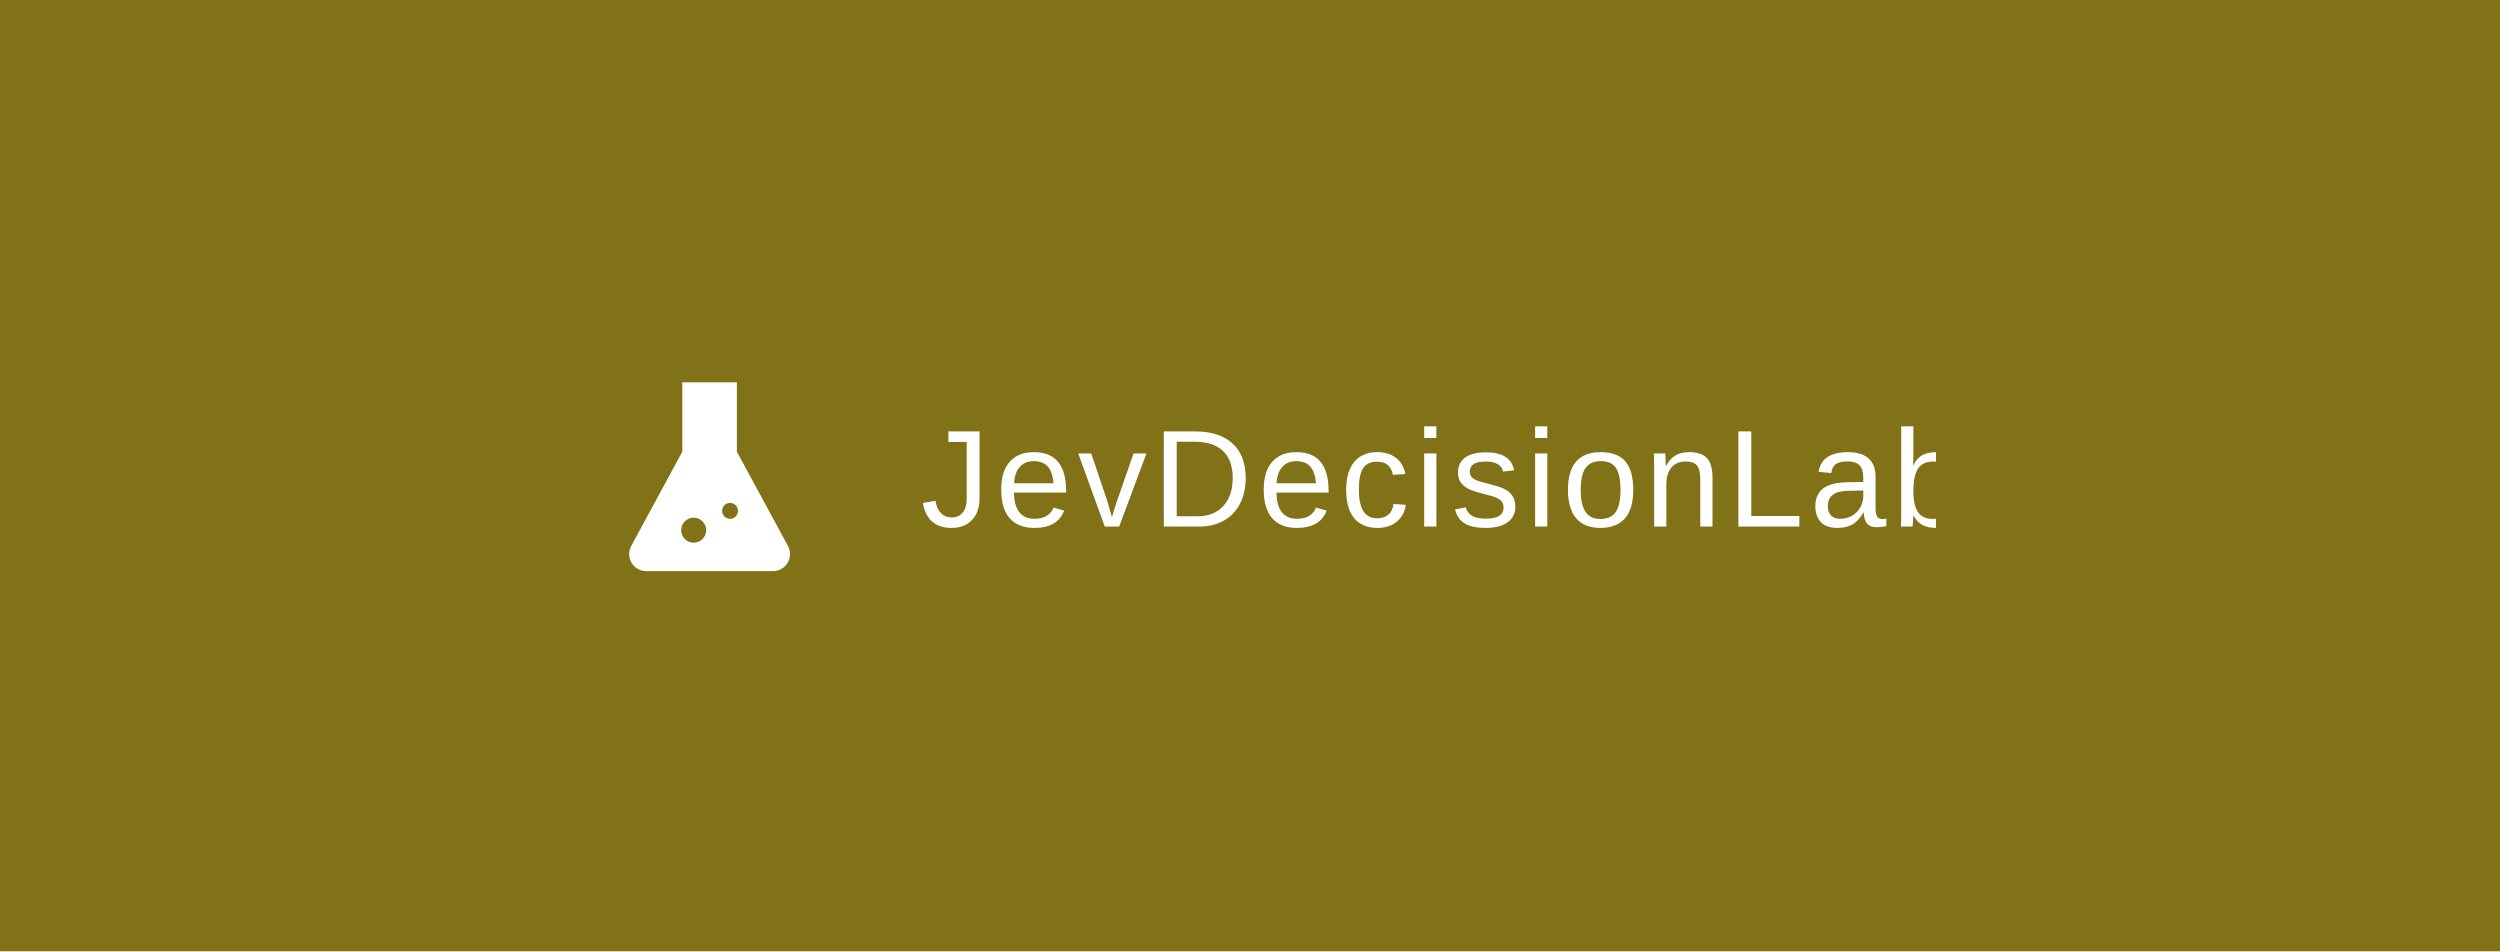
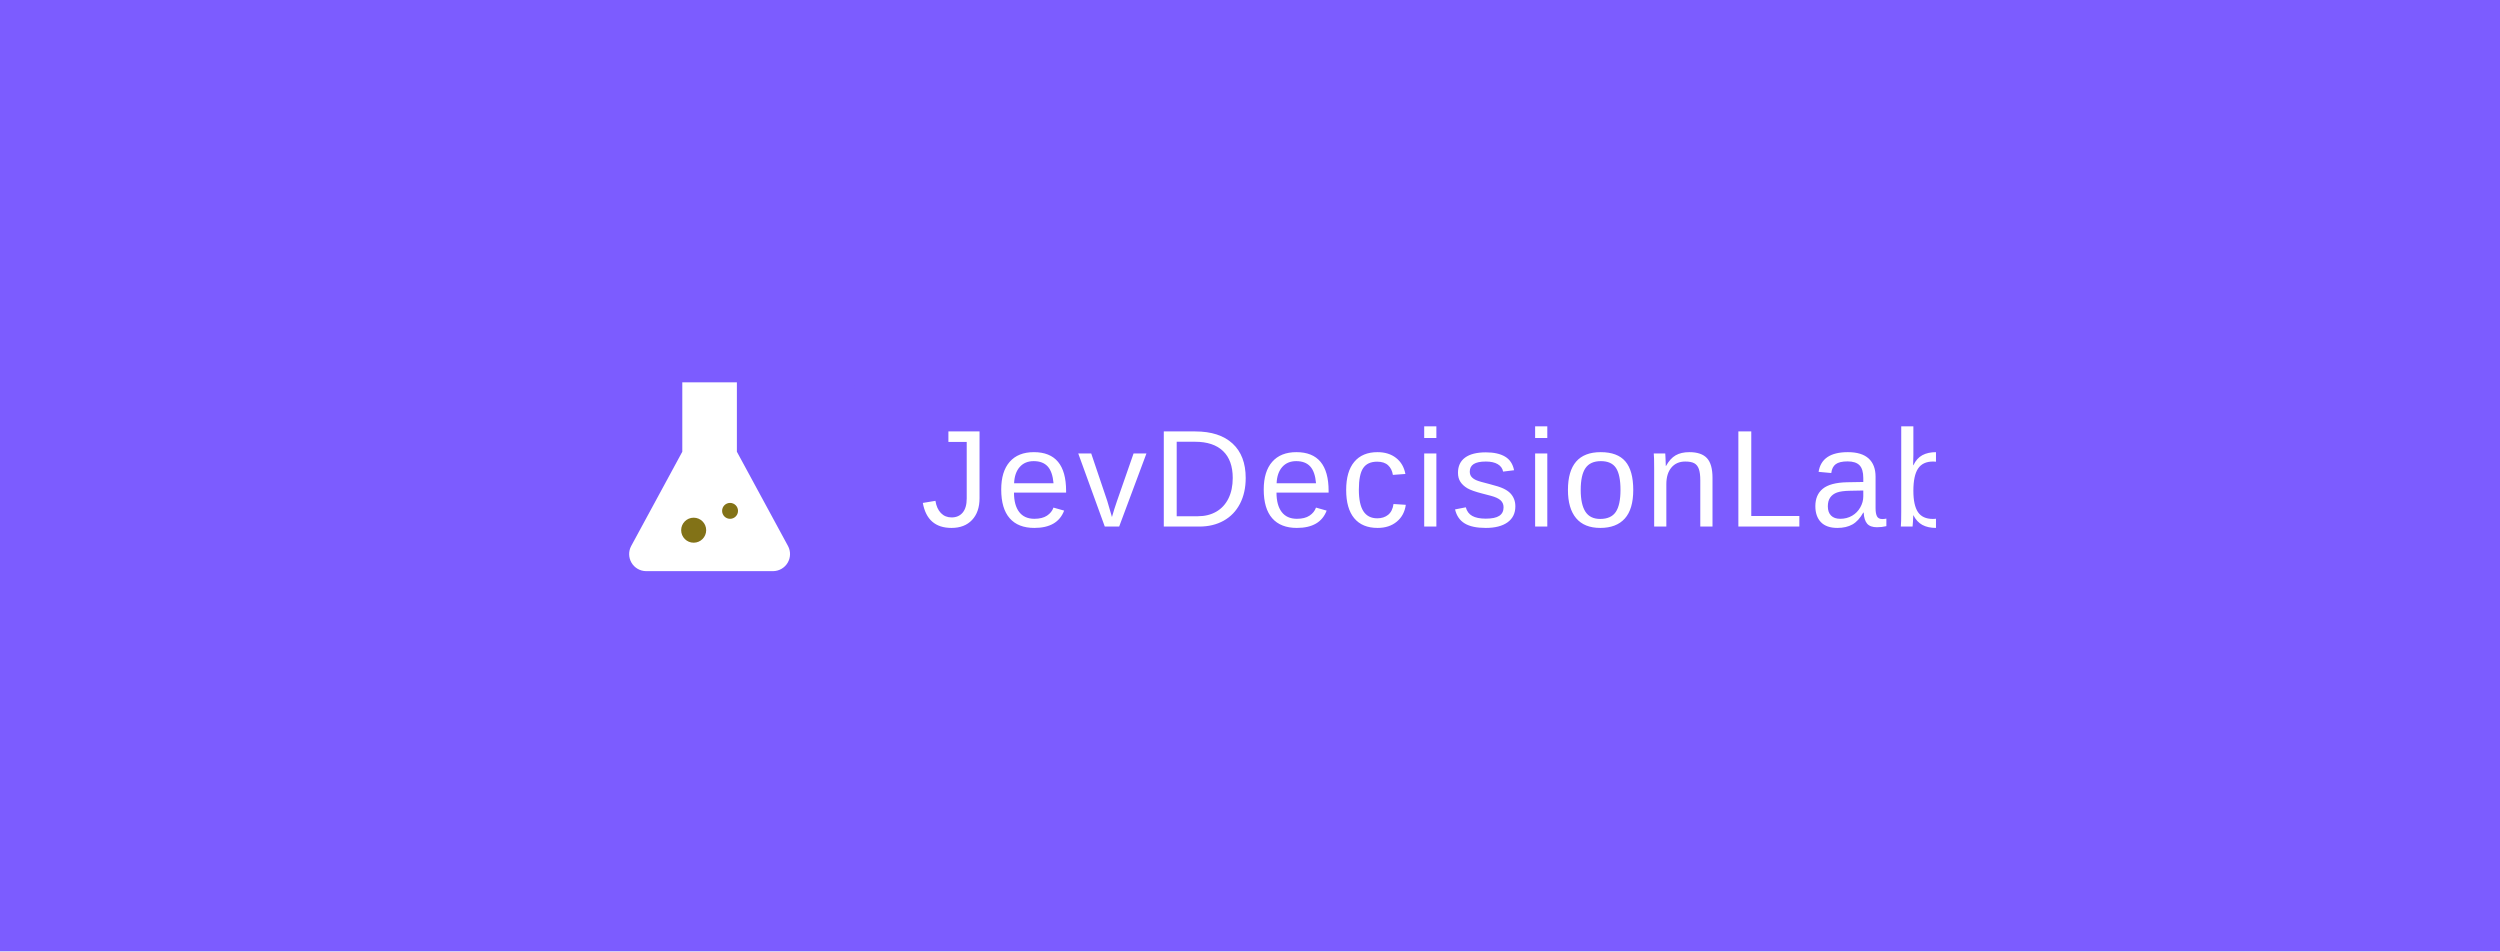
<svg xmlns="http://www.w3.org/2000/svg" viewBox="0 0 1640 624" width="1640" height="624">
-   <rect width="1640" height="624" fill="#827217" />
+   <rect width="1640" height="624" fill="#7C5CFF" />
  <svg x="370" y="216.509" width="900" height="190.981" viewBox="0 0 754 160">
    <svg x="0" y="0" width="160" height="160" viewBox="0 0 512 512">
-       <rect width="512" height="512" rx="116" fill="#827217" />
+       <rect width="512" height="512" rx="116" fill="#7C5CFF" />
      <path d="M208 92 H304 V214 L394 380 A30 30 0 0 1 368 424 H144 A30 30 0 0 1 118 380 L208 214 Z" fill="#FFFFFF" />
      <circle cx="228" cy="352" r="22" fill="#827217" />
      <circle cx="292" cy="318" r="14" fill="#827217" />
    </svg>
    <text x="196" y="108" font-family="Segoe UI, system-ui, -apple-system, Helvetica Neue, Arial, sans-serif" font-size="76" font-weight="400" letter-spacing="3.04" fill="#FFFFFF">JevDecisionLab</text>
  </svg>
</svg>
